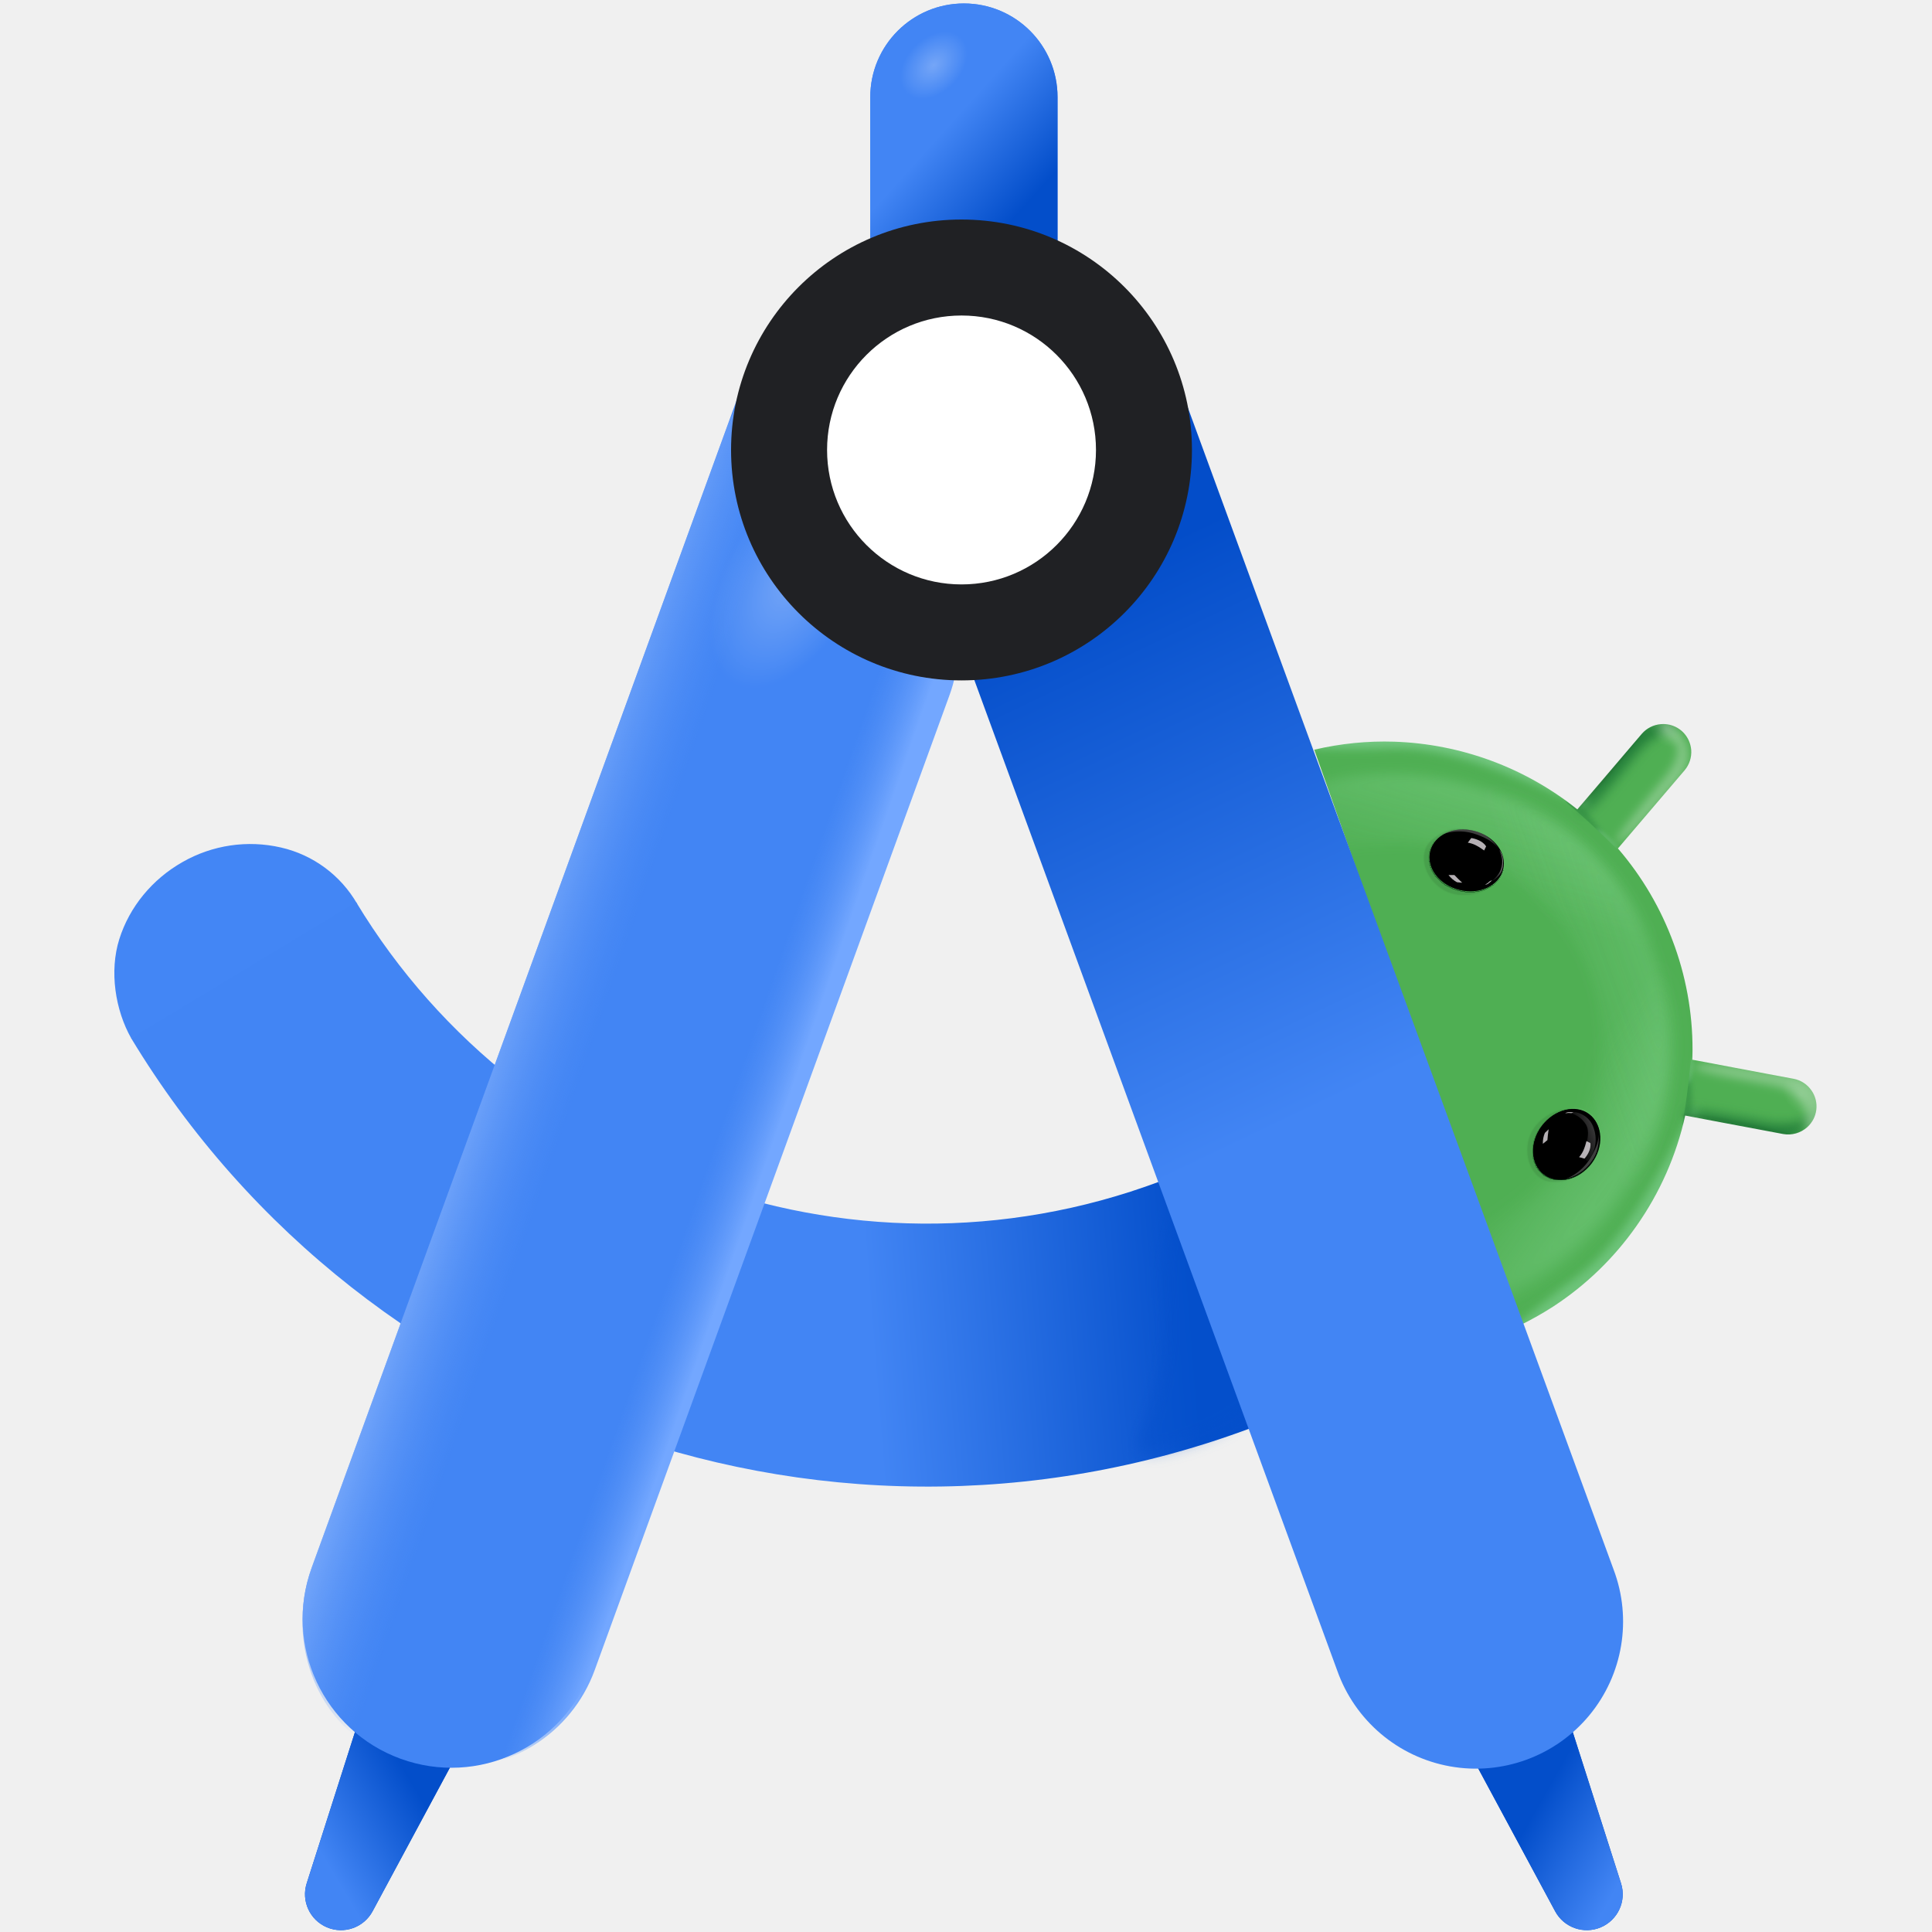
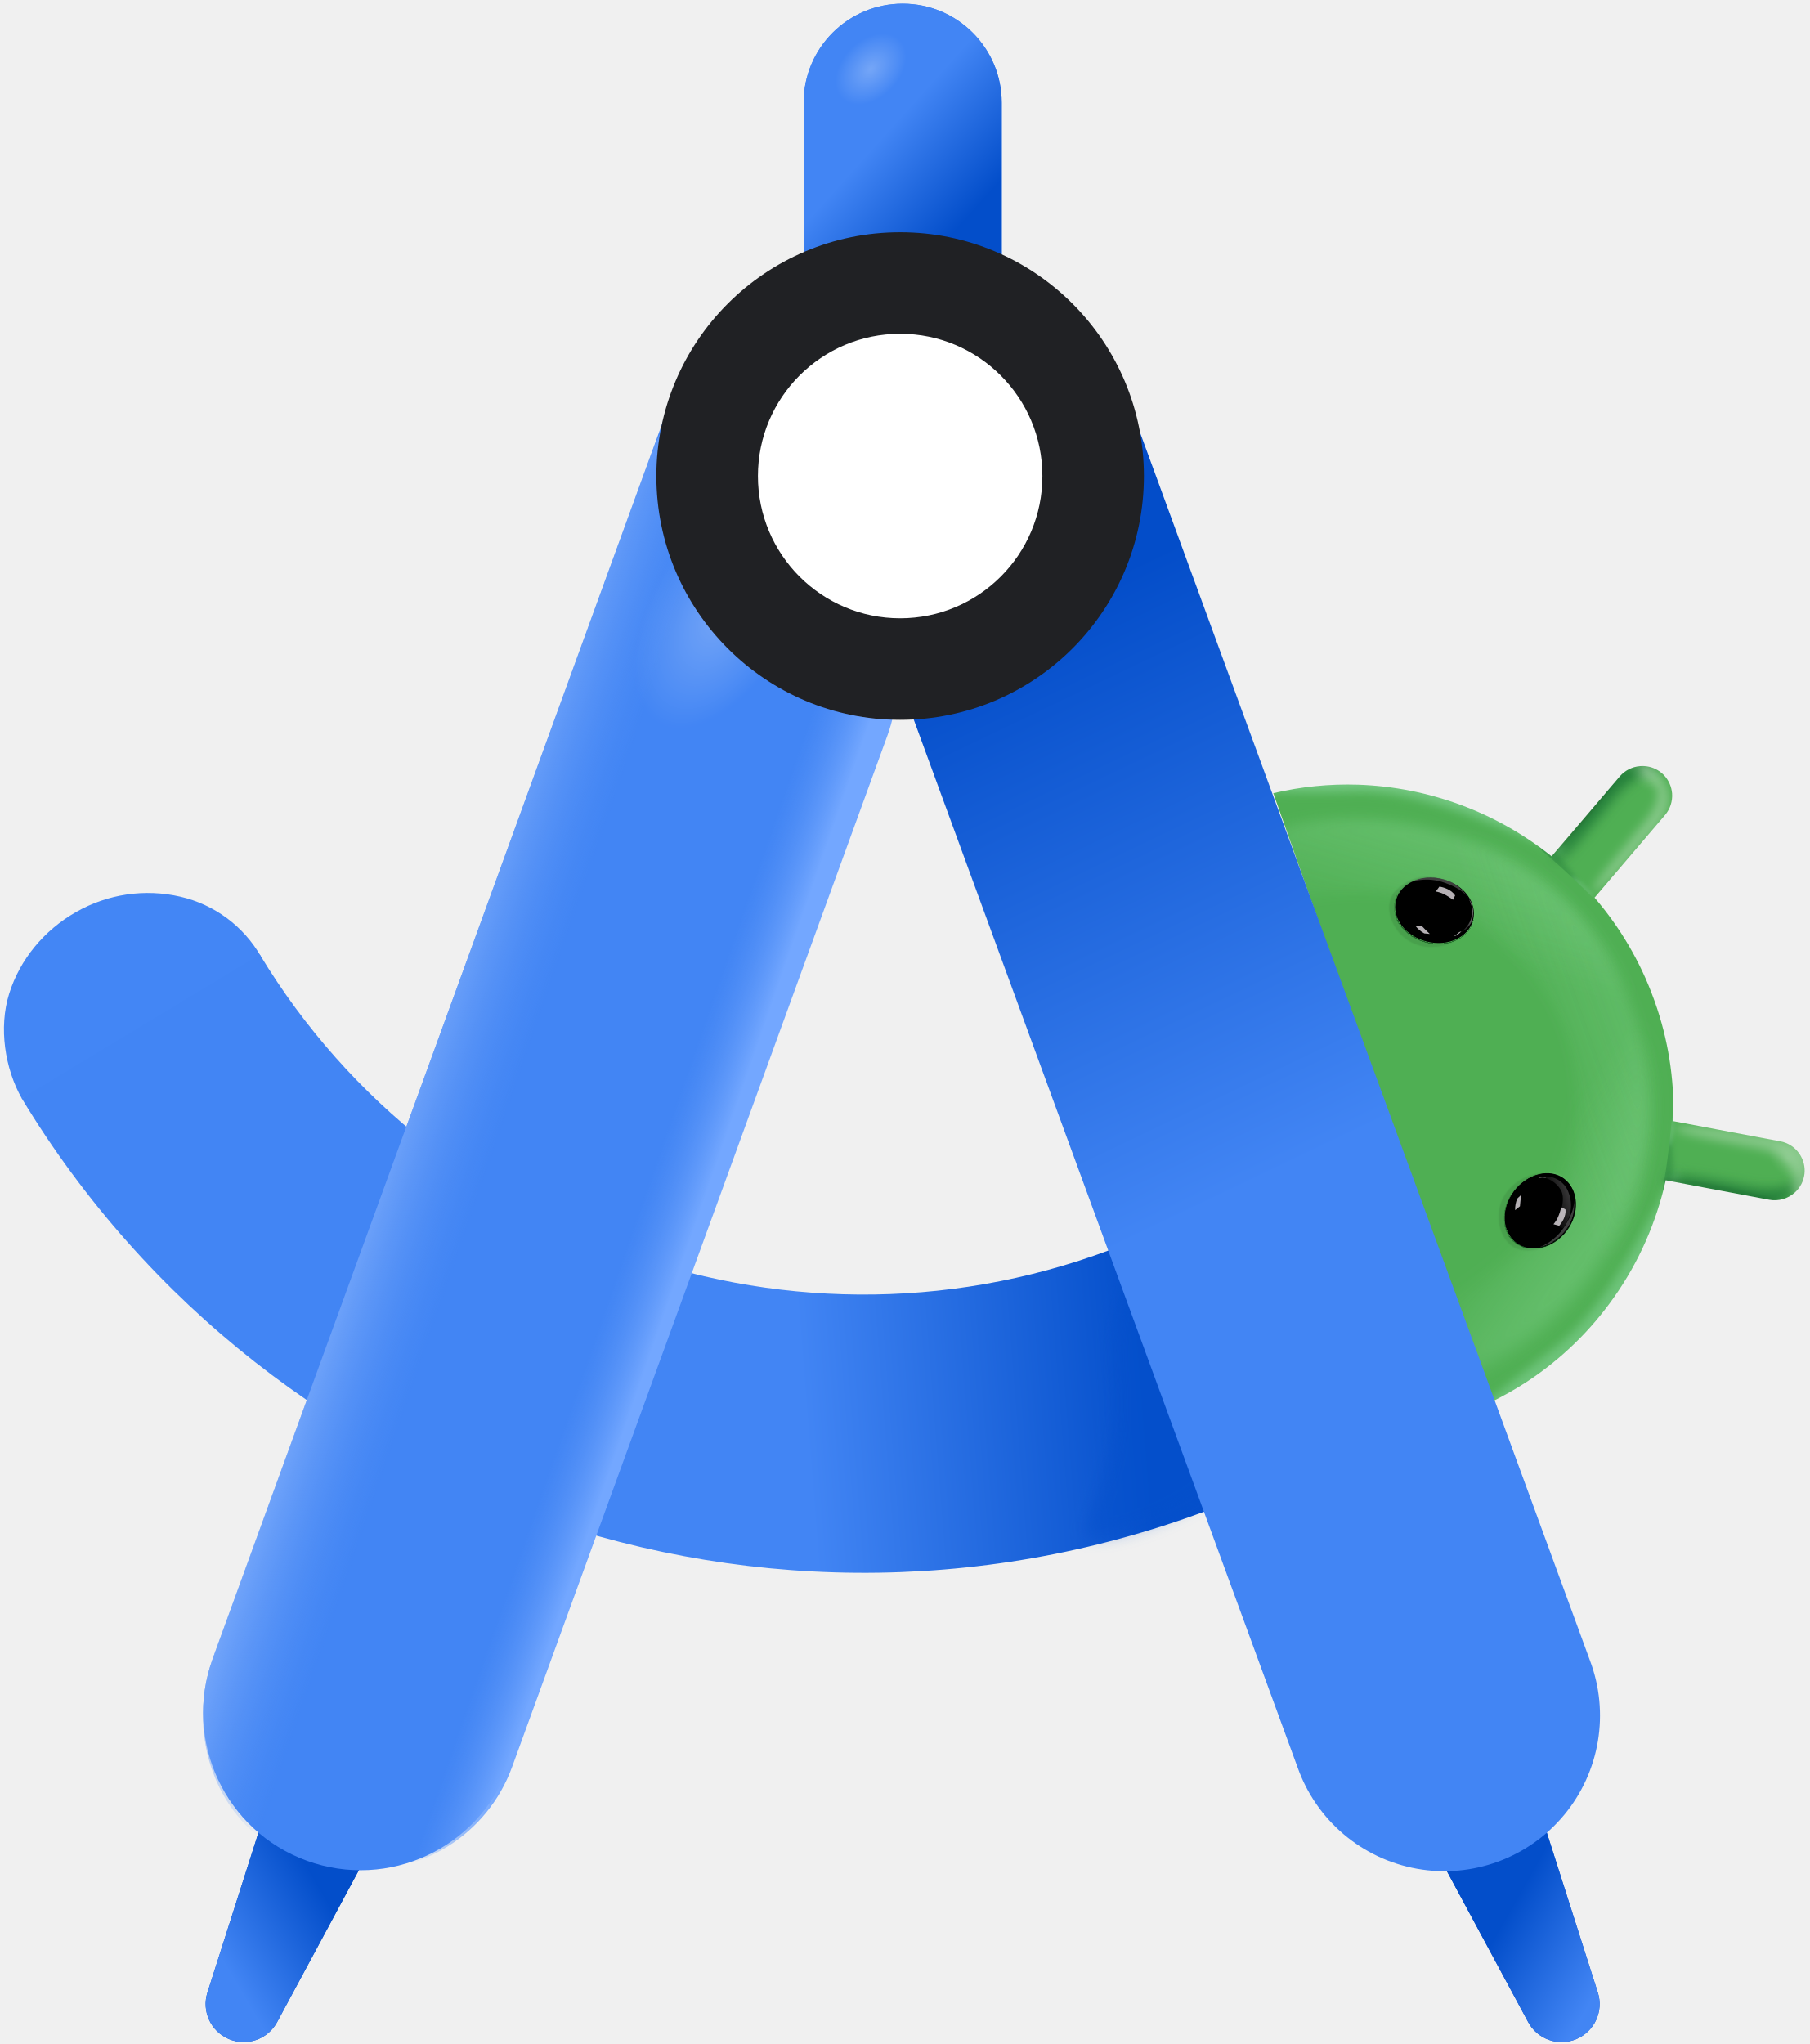
- <svg xmlns="http://www.w3.org/2000/svg" width="60" height="60" viewBox="12.7 9.2 34.8 39.3" fill="none">
+ <svg xmlns="http://www.w3.org/2000/svg" viewBox="12.7 9.2 34.8 39.3" fill="none">
  <g clip-path="url(#a)">
    <path fill="#034ECA" d="M43.424 47.509a.731.731 0 0 1-1.34.569l-1.761-3.27a1.076 1.076 0 1 1 1.972-.837l1.129 3.538Z" />
    <path fill="url(#b)" d="M43.424 47.509a.731.731 0 0 1-1.34.569l-1.761-3.27a1.076 1.076 0 1 1 1.972-.837l1.129 3.538Z" />
    <mask id="c" width="11" height="14" x="37" y="23" maskUnits="userSpaceOnUse" style="mask-type:alpha">
      <path fill="#fff" d="M42.048 35.775a6.204 6.204 0 0 0 1.69-1.636 6.252 6.252 0 0 0 .992-2.246l.013.002.74.14a1829.466 1829.466 0 0 0 1.24.233.58.58 0 0 0 .49-.14.567.567 0 0 0 .087-.745.57.57 0 0 0-.365-.239 359.59 359.59 0 0 0-.519-.097l-.721-.136-.74-.14-.08-.014.002-.062a6.232 6.232 0 0 0-.357-2.235l-.022-.06a6.241 6.241 0 0 0-1.137-1.941c.017-.02.033-.04.05-.058l.488-.572.476-.558.342-.401a.578.578 0 0 0 .135-.416.596.596 0 0 0-.049-.19.569.569 0 0 0-.567-.334.573.573 0 0 0-.39.198l-.342.401-.476.559-.488.571-.005.005a6.298 6.298 0 0 0-3.723-1.377 6.246 6.246 0 0 0-1.628.163l4.144 11.729c.247-.12.489-.254.72-.404Z" />
    </mask>
    <g mask="url(#c)">
      <path fill="#4FAF53" d="m48.373 33.769-4.42-12.526-7.047 2.487 4.42 12.525 7.047-2.486Z" />
      <g filter="url(#d)" opacity=".8">
        <path fill="url(#e)" fill-opacity=".3" d="M44.17 29.065c-.438 1.55-1.767-1.91-4.157-2.584-2.39-.675-5.331 1.58-4.894.03.78-1.138 2.872-2.007 5.262-1.332 2.39.674 3.81 2.694 3.789 3.886Z" />
      </g>
      <g filter="url(#f)" opacity=".7">
        <path fill="url(#g)" fill-opacity=".4" d="M43.869 28.213c-1.314-.933-.177 2.595-1.614 4.62-1.438 2.025-5.143 2.116-3.83 3.049 1.322.395 3.496-.24 4.933-2.265 1.437-2.025 1.275-4.49.51-5.404Z" />
      </g>
      <g filter="url(#h)" opacity=".6">
        <path fill="#8BD8A0" d="M38.761 23.716c-1.668.052-3.016.252-3.01.445.006.194 1.364.308 3.032.255 1.668-.052 3.998 1.338 3.992 1.144-.006-.193-2.346-1.897-4.014-1.844Z" />
      </g>
      <g filter="url(#i)" opacity=".5">
        <path fill="#8BD8A0" d="M42.99 35.697c-1.333 1.006-2.507 1.696-2.624 1.542-.116-.155.869-1.095 2.2-2.102 1.332-1.006 2.274-3.55 2.39-3.396.117.155-.635 2.95-1.967 3.956Z" />
      </g>
      <g filter="url(#j)" opacity=".7">
        <path fill="#0D652D" d="M43.605 24.693c-.61.746-.906 1.083-.972 1.03-.066-.055.124-.48.733-1.225.375-.935 1.49-.48 1.556-.426.066.054-.537-.443-1.317.621Z" />
      </g>
      <g filter="url(#k)" opacity=".1">
        <path fill="#000" d="M42.517 25.66c.057.043.508-.451 1.007-1.105.5-.653.858-1.218.801-1.261-.057-.044-.508.45-1.007 1.104-.5.654-.858 1.218-.801 1.262Z" />
      </g>
      <g filter="url(#l)" opacity=".3">
        <path fill="#fff" d="M44.207 25.143c-.637.78-.924 1.152-.871 1.195.053.043.425-.259 1.062-1.04.916-.858-.034-1.489-.122-1.362-.26.277.845.174-.069 1.207Z" />
      </g>
      <path fill="url(#m)" fill-opacity=".9" d="M43.915 23.421c-.276.198-.312.622-.08.947.234.326.646.43.923.231.276-.198.312-.622.08-.947-.234-.325-.646-.428-.923-.23Z" opacity=".15" />
      <path fill="url(#n)" fill-opacity=".9" d="M46.648 30.881c-.276.198-.312.622-.079.947.233.326.645.43.922.231.276-.197.312-.621.08-.947-.233-.325-.646-.428-.923-.23Z" opacity=".15" />
      <g filter="url(#o)" opacity=".1">
        <path fill="#000" d="M44.664 31.875c.016-.07.68.022 1.481.204.802.182 1.44.387 1.423.456-.016.07-.678-.021-1.48-.203-.802-.183-1.44-.387-1.424-.457Z" />
      </g>
      <mask id="p" width="2" height="3" x="44" y="30" maskUnits="userSpaceOnUse" style="mask-type:alpha">
        <path fill="#000" d="M44.685 31.969c.075-.34.149-1.079.176-1.406l.727-.047-.09 2.084c-.302-.069-.888-.292-.813-.631Z" />
      </mask>
      <g mask="url(#p)">
        <g filter="url(#q)" opacity=".3" style="mix-blend-mode:multiply">
          <path fill="#0D652D" d="M44.85 32.118c.036-.57.006-1.037-.065-1.042-.072-.004-.113.435-.148 1.006-.035.571-.05 1.059.022 1.063.071.004.157-.455.192-1.027Z" />
        </g>
        <g filter="url(#r)" opacity=".3" style="mix-blend-mode:screen">
          <path fill="#81C995" d="M44.888 30.961c.02-.162.01-.297-.022-.3-.032-.005-.054.12-.073.282-.019.163-.029.302.003.306.032.003.073-.125.092-.288Z" />
        </g>
      </g>
      <mask id="s" width="2" height="3" x="42" y="24" maskUnits="userSpaceOnUse" style="mask-type:alpha">
        <path fill="#000" d="M42.368 25.576c.275.21.808.73 1.04.962l.585-.431-1.41-1.537c-.186.247-.491.794-.215 1.006Z" />
      </mask>
      <g mask="url(#s)">
        <g filter="url(#t)" opacity=".3" style="mix-blend-mode:multiply">
          <path fill="#0D652D" d="M42.398 25.355c.395.415.672.79.62.84-.051.05-.366-.26-.76-.675-.394-.415-.72-.778-.667-.827.052-.05.413.247.807.662Z" />
        </g>
        <g filter="url(#u)" opacity=".3" style="mix-blend-mode:screen">
          <path fill="#81C995" d="M43.172 26.216c.119.112.198.222.176.245-.022.023-.118-.058-.237-.17-.12-.112-.217-.212-.195-.236.022-.023.137.05.256.161Z" />
        </g>
      </g>
      <g filter="url(#v)" opacity=".7">
        <path fill="#0D652D" d="M46.147 32.003c-.947-.176-1.391-.242-1.407-.159-.015.084.404.286 1.35.462.89.472 1.448-.595 1.464-.68.016-.083-.125.687-1.407.377Z" />
      </g>
      <g filter="url(#w)" opacity=".3">
        <path fill="#fff" d="M46.311 31.245c-.963-.18-1.41-.277-1.396-.348.013-.07.48-.086 1.444.093 1.576.036 1.76 1.145.94 1.242-.36-.025.341-.798-.988-.987Z" />
      </g>
    </g>
    <path fill="url(#x)" fill-opacity=".7" d="M40.676 26.848c-.078.192-.057.384.05.427.105.043.255-.078.334-.27.078-.193.056-.384-.05-.428-.105-.043-.255.078-.334.27Z" />
    <path fill="url(#y)" fill-opacity=".7" d="M42.527 32.114c-.182-.1-.285-.263-.23-.363.055-.1.248-.1.43 0s.285.263.23.363c-.055.1-.248.1-.43 0Z" />
    <g filter="url(#z)" opacity=".09" style="mix-blend-mode:multiply">
      <path fill="#011B04" d="M40.168 27.407c.5.022.707-.26.747-.404.293-.476-.182-.81-.404-.881-.222-.072-.598-.157-.955.181-.356.338-.013 1.076.612 1.104Z" />
    </g>
    <g filter="url(#A)" opacity=".09" style="mix-blend-mode:multiply">
      <path fill="#011B04" d="M41.781 31.999c.373-.33.71-.24.831-.154.524.188.366.745.239.94-.127.195-.365.496-.853.456-.487-.04-.683-.83-.217-1.242Z" />
    </g>
    <path fill="#000" d="M41.859 33.096c.28.21.714.107.968-.23.254-.338.232-.782-.048-.993-.28-.21-.714-.107-.968.23-.254.338-.233.782.048.993Z" />
    <g filter="url(#B)">
      <path fill="#000" d="M40.132 27.302c.41.104.81-.08.894-.413.084-.332-.18-.685-.59-.788-.41-.104-.81.08-.894.413-.084.332.18.685.59.788Z" />
    </g>
    <g filter="url(#C)">
      <path fill="#000" d="M41.82 32.1c.253-.338.681-.445.955-.239.274.206.29.646.036.983-.254.338-.682.445-.956.24-.274-.206-.29-.647-.036-.984Z" />
    </g>
    <mask id="D" width="3" height="2" x="39" y="26" maskUnits="userSpaceOnUse" style="mask-type:alpha">
      <path fill="#202124" d="M40.132 27.302c.41.104.81-.081.894-.413.084-.332-.18-.685-.59-.789-.41-.103-.81.082-.894.414-.084.332.18.685.59.788Z" />
    </mask>
    <g mask="url(#D)">
      <g filter="url(#E)">
        <path fill="#D8D8D8" fill-opacity=".29" d="M40.481 26.173c-.333-.12-.643-.037-.762.034.231-.142.484-.21.802-.092a.898.898 0 0 1 .425.372c.018.03.032.054.04.072l-.04-.072a1.13 1.13 0 0 0-.034-.05c-.06-.077-.172-.171-.43-.264Z" />
      </g>
      <g filter="url(#F)" opacity=".8">
        <path fill="url(#G)" d="M40.754 27.148c.335-.217.268-.529.193-.658.094.101.103.339.031.466a.513.513 0 0 1-.224.192Z" />
      </g>
    </g>
    <mask id="H" width="2" height="3" x="41" y="31" maskUnits="userSpaceOnUse" style="mask-type:alpha">
      <path fill="#202124" d="M41.82 32.1c.254-.338.682-.445.956-.239.274.206.29.646.036.983-.254.338-.682.445-.956.24-.274-.206-.29-.647-.036-.984Z" />
    </mask>
    <g mask="url(#H)">
      <path fill="url(#I)" d="M42.86 32.124a.466.466 0 0 0-.536-.294.517.517 0 0 1 .389.249c.106.185-.029.529-.11.677l.146.06a.681.681 0 0 0 .11-.692Z" />
      <g filter="url(#J)">
        <path fill="#D8D8D8" fill-opacity=".29" d="M42.798 32.761c-.184.303-.477.433-.615.452.27-.035.508-.14.682-.431a.897.897 0 0 0 .097-.557.652.652 0 0 0-.014-.08c.003.023.01.049.014.08l.006.06c.002.098-.027.242-.17.476Z" />
      </g>
    </g>
    <g filter="url(#K)" opacity=".8">
      <path fill="#E2DCE1" d="M40.68 26.417c-.069-.114-.23-.16-.302-.17l-.07.094a.57.57 0 0 1 .155.049c.066.032.145.087.177.11l.04-.083Z" />
    </g>
    <g filter="url(#L)" opacity=".8">
      <path fill="#E2DCE1" d="M42.801 32.452c.02.13-.072.264-.12.316l-.11-.03a.55.55 0 0 0 .086-.133c.03-.065.055-.156.064-.193l.08.04Z" />
    </g>
    <g fill="#E2DCE1" filter="url(#M)" opacity=".8">
      <path d="M40.193 27.155a2.826 2.826 0 0 1-.158-.156h-.12a.53.53 0 0 0 .172.147l.106.01ZM40.723 27.175a.591.591 0 0 0 .079-.069l-.042.015a.496.496 0 0 1-.102.077c.01 0 .038-.005.065-.023Z" />
    </g>
    <g fill="#E2DCE1" filter="url(#N)" opacity=".8">
      <path d="M41.952 32.171c-.012.07-.022.177-.025.221l-.093.075a.531.531 0 0 1 .041-.222l.077-.074ZM42.352 31.823a.597.597 0 0 1 .105.004l-.041.015a.487.487 0 0 0-.128.004.133.133 0 0 1 .064-.023Z" />
    </g>
    <g filter="url(#O)" opacity=".3">
      <path fill="url(#P)" fill-opacity=".4" d="M43.092 33.947c-1.52.536.542-2.544-.284-4.886-.826-2.342-4.364-3.446-2.845-3.982 1.379-.018 3.294 1.19 4.12 3.532.827 2.341-.005 4.666-.99 5.336Z" />
    </g>
    <g filter="url(#Q)" opacity=".2">
      <path fill="url(#R)" fill-opacity=".4" d="M43.092 33.947c-1.52.536.542-2.544-.284-4.886-.826-2.342-4.364-3.446-2.845-3.982 1.379-.018 3.294 1.19 4.12 3.532.827 2.341-.005 4.666-.99 5.336Z" />
    </g>
    <path fill="#4386F5" d="M17.716 27.587a2.408 2.408 0 0 0-1.549-1.147 2.776 2.776 0 0 0-2.005.296c-.617.35-1.079.913-1.285 1.567-.206.653-.083 1.443.242 2.017l2.378-1.227 2.22-1.506Z" />
    <path fill="url(#S)" fill-rule="evenodd" d="M17.695 27.552c3.44 5.696 10.644 8.134 16.94 5.444l2.102 4.917c-8.782 3.753-18.82.35-23.62-7.596l4.578-2.765Z" clip-rule="evenodd" />
    <path fill="#034ECA" d="M16.689 47.509a.731.731 0 0 0 1.34.569l1.76-3.27a1.076 1.076 0 1 0-1.971-.837l-1.129 3.538Z" />
    <path fill="url(#T)" d="M16.689 47.509a.731.731 0 0 0 1.34.569l1.76-3.27a1.076 1.076 0 1 0-1.971-.837l-1.129 3.538Z" />
    <path fill="#4285F4" d="M25.674 16.685a3.027 3.027 0 1 1 5.689 2.071l-8.884 24.41a3.027 3.027 0 1 1-5.69-2.07l8.884-24.41Z" />
    <path fill="url(#U)" d="M19.407 45.143a3.018 3.018 0 0 0 3.14-1.97l7.216-19.828a3.018 3.018 0 0 0-.785-3.247l-9.572 25.045Z" />
    <path fill="#4285F4" d="M31.962 11.175a1.904 1.904 0 0 0-3.809 0v3.613a1.904 1.904 0 0 0 3.809 0v-3.613Z" />
    <path fill="url(#V)" d="M31.962 11.175a1.904 1.904 0 0 0-3.809 0v3.613a1.904 1.904 0 0 0 3.809 0v-3.613Z" />
    <g filter="url(#W)" opacity=".5">
      <path fill="#044FCB" d="M33.83 38.743c-.744.064.456-.857.273-2.999-.124-1.444.38-2.667 1.124-2.73.744-.064 1.448 1.055 1.572 2.5.617 2.313-2.224 3.166-2.968 3.23Z" />
    </g>
    <path fill="url(#X)" d="M28.691 18.728a2.993 2.993 0 0 1 5.62-2.06l8.961 24.456a2.993 2.993 0 1 1-5.62 2.06l-8.96-24.456Z" />
    <path fill="url(#Y)" d="M27.665 15.716a3.517 3.517 0 0 0-2.441 2.208l-8.422 23.129c-.514 1.41 0 2.934 1.097 3.618l9.766-28.955Z" />
    <path fill="url(#Z)" fill-opacity=".9" d="M28.5 11.473c.426.427 1.195.35 1.718-.173.522-.522.6-1.292.173-1.719-.427-.426-1.196-.349-1.719.173-.522.523-.6 1.292-.173 1.719Z" opacity=".3" />
    <path fill="url(#aa)" fill-opacity=".9" d="M24.507 24.556c1.276.737 3.243-.28 4.393-2.272 1.15-1.992 1.048-4.204-.228-4.94-1.277-.738-3.243.28-4.393 2.272-1.15 1.992-1.048 4.204.228 4.94Z" opacity=".3" />
    <path fill="#fff" d="M30.009 22.064a3.71 3.71 0 1 0 0-7.422 3.71 3.71 0 0 0 0 7.422Z" />
    <path fill="#202124" fill-rule="evenodd" d="M30.009 15.618a2.734 2.734 0 1 0 0 5.47 2.734 2.734 0 0 0 0-5.47Zm-4.688 2.735a4.687 4.687 0 1 1 9.375 0 4.687 4.687 0 0 1-9.375 0Z" clip-rule="evenodd" />
  </g>
  <defs>
    <filter id="d" width="9.563" height="4.987" x="34.841" y="24.708" color-interpolation-filters="sRGB" filterUnits="userSpaceOnUse">
      <feFlood flood-opacity="0" result="BackgroundImageFix" />
      <feBlend in="SourceGraphic" in2="BackgroundImageFix" result="shape" />
      <feGaussianBlur result="effect1_foregroundBlur_1970_8019" stdDeviation=".117" />
    </filter>
    <filter id="f" width="6.998" height="8.636" x="37.797" y="27.708" color-interpolation-filters="sRGB" filterUnits="userSpaceOnUse">
      <feFlood flood-opacity="0" result="BackgroundImageFix" />
      <feBlend in="SourceGraphic" in2="BackgroundImageFix" result="shape" />
      <feGaussianBlur result="effect1_foregroundBlur_1970_8019" stdDeviation=".176" />
    </filter>
    <filter id="h" width="7.375" height="2.215" x="35.575" y="23.539" color-interpolation-filters="sRGB" filterUnits="userSpaceOnUse">
      <feFlood flood-opacity="0" result="BackgroundImageFix" />
      <feBlend in="SourceGraphic" in2="BackgroundImageFix" result="shape" />
      <feGaussianBlur result="effect1_foregroundBlur_1970_8019" stdDeviation=".088" />
    </filter>
    <filter id="i" width="4.963" height="5.877" x="40.181" y="31.559" color-interpolation-filters="sRGB" filterUnits="userSpaceOnUse">
      <feFlood flood-opacity="0" result="BackgroundImageFix" />
      <feBlend in="SourceGraphic" in2="BackgroundImageFix" result="shape" />
      <feGaussianBlur result="effect1_foregroundBlur_1970_8019" stdDeviation=".088" />
    </filter>
    <filter id="j" width="2.775" height="2.282" x="42.386" y="23.68" color-interpolation-filters="sRGB" filterUnits="userSpaceOnUse">
      <feFlood flood-opacity="0" result="BackgroundImageFix" />
      <feBlend in="SourceGraphic" in2="BackgroundImageFix" result="shape" />
      <feGaussianBlur result="effect1_foregroundBlur_1970_8019" stdDeviation=".117" />
    </filter>
    <filter id="k" width="1.937" height="2.488" x="42.453" y="23.233" color-interpolation-filters="sRGB" filterUnits="userSpaceOnUse">
      <feFlood flood-opacity="0" result="BackgroundImageFix" />
      <feBlend in="SourceGraphic" in2="BackgroundImageFix" result="shape" />
      <feGaussianBlur result="effect1_foregroundBlur_1970_8019" stdDeviation=".029" />
    </filter>
    <filter id="l" width="1.815" height="2.774" x="43.154" y="23.744" color-interpolation-filters="sRGB" filterUnits="userSpaceOnUse">
      <feFlood flood-opacity="0" result="BackgroundImageFix" />
      <feBlend in="SourceGraphic" in2="BackgroundImageFix" result="shape" />
      <feGaussianBlur result="effect1_foregroundBlur_1970_8019" stdDeviation=".088" />
    </filter>
    <filter id="o" width="3.021" height=".824" x="44.606" y="31.793" color-interpolation-filters="sRGB" filterUnits="userSpaceOnUse">
      <feFlood flood-opacity="0" result="BackgroundImageFix" />
      <feBlend in="SourceGraphic" in2="BackgroundImageFix" result="shape" />
      <feGaussianBlur result="effect1_foregroundBlur_1970_8019" stdDeviation=".029" />
    </filter>
    <filter id="q" width=".492" height="2.303" x="44.491" y="30.959" color-interpolation-filters="sRGB" filterUnits="userSpaceOnUse">
      <feFlood flood-opacity="0" result="BackgroundImageFix" />
      <feBlend in="SourceGraphic" in2="BackgroundImageFix" result="shape" />
      <feGaussianBlur result="effect1_foregroundBlur_1970_8019" stdDeviation=".059" />
    </filter>
    <filter id="r" width=".263" height=".729" x="44.705" y="30.59" color-interpolation-filters="sRGB" filterUnits="userSpaceOnUse">
      <feFlood flood-opacity="0" result="BackgroundImageFix" />
      <feBlend in="SourceGraphic" in2="BackgroundImageFix" result="shape" />
      <feGaussianBlur result="effect1_foregroundBlur_1970_8019" stdDeviation=".035" />
    </filter>
    <filter id="t" width="1.673" height="1.747" x="41.468" y="24.57" color-interpolation-filters="sRGB" filterUnits="userSpaceOnUse">
      <feFlood flood-opacity="0" result="BackgroundImageFix" />
      <feBlend in="SourceGraphic" in2="BackgroundImageFix" result="shape" />
      <feGaussianBlur result="effect1_foregroundBlur_1970_8019" stdDeviation=".059" />
    </filter>
    <filter id="u" width=".579" height=".555" x="42.843" y="25.981" color-interpolation-filters="sRGB" filterUnits="userSpaceOnUse">
      <feFlood flood-opacity="0" result="BackgroundImageFix" />
      <feBlend in="SourceGraphic" in2="BackgroundImageFix" result="shape" />
      <feGaussianBlur result="effect1_foregroundBlur_1970_8019" stdDeviation=".035" />
    </filter>
    <filter id="v" width="3.283" height="1.274" x="44.506" y="31.386" color-interpolation-filters="sRGB" filterUnits="userSpaceOnUse">
      <feFlood flood-opacity="0" result="BackgroundImageFix" />
      <feBlend in="SourceGraphic" in2="BackgroundImageFix" result="shape" />
      <feGaussianBlur result="effect1_foregroundBlur_1970_8019" stdDeviation=".117" />
    </filter>
    <filter id="w" width="3.215" height="1.735" x="44.739" y="30.672" color-interpolation-filters="sRGB" filterUnits="userSpaceOnUse">
      <feFlood flood-opacity="0" result="BackgroundImageFix" />
      <feBlend in="SourceGraphic" in2="BackgroundImageFix" result="shape" />
      <feGaussianBlur result="effect1_foregroundBlur_1970_8019" stdDeviation=".088" />
    </filter>
    <filter id="z" width="1.666" height="1.421" x="39.377" y="26.021" color-interpolation-filters="sRGB" filterUnits="userSpaceOnUse">
      <feFlood flood-opacity="0" result="BackgroundImageFix" />
      <feBlend in="SourceGraphic" in2="BackgroundImageFix" result="shape" />
      <feGaussianBlur result="effect1_foregroundBlur_1970_8019" stdDeviation=".018" />
    </filter>
    <filter id="A" width="1.531" height="1.551" x="41.48" y="31.73" color-interpolation-filters="sRGB" filterUnits="userSpaceOnUse">
      <feFlood flood-opacity="0" result="BackgroundImageFix" />
      <feBlend in="SourceGraphic" in2="BackgroundImageFix" result="shape" />
      <feGaussianBlur result="effect1_foregroundBlur_1970_8019" stdDeviation=".018" />
    </filter>
    <filter id="B" width="1.539" height="1.283" x="39.508" y="26.072" color-interpolation-filters="sRGB" filterUnits="userSpaceOnUse">
      <feFlood flood-opacity="0" result="BackgroundImageFix" />
      <feColorMatrix in="SourceAlpha" result="hardAlpha" values="0 0 0 0 0 0 0 0 0 0 0 0 0 0 0 0 0 0 127 0" />
      <feOffset dx="-.006" dy=".012" />
      <feGaussianBlur stdDeviation=".006" />
      <feComposite in2="hardAlpha" operator="out" />
      <feColorMatrix values="0 0 0 0 0.016 0 0 0 0 0.231 0 0 0 0 0.067 0 0 0 0.7 0" />
      <feBlend in2="BackgroundImageFix" result="effect1_dropShadow_1970_8019" />
      <feBlend in="SourceGraphic" in2="effect1_dropShadow_1970_8019" result="shape" />
    </filter>
    <filter id="C" width="1.376" height="1.455" x="41.621" y="31.756" color-interpolation-filters="sRGB" filterUnits="userSpaceOnUse">
      <feFlood flood-opacity="0" result="BackgroundImageFix" />
      <feColorMatrix in="SourceAlpha" result="hardAlpha" values="0 0 0 0 0 0 0 0 0 0 0 0 0 0 0 0 0 0 127 0" />
      <feOffset dx="-.006" dy=".012" />
      <feGaussianBlur stdDeviation=".006" />
      <feComposite in2="hardAlpha" operator="out" />
      <feColorMatrix values="0 0 0 0 0.016 0 0 0 0 0.231 0 0 0 0 0.067 0 0 0 0.7 0" />
      <feBlend in2="BackgroundImageFix" result="effect1_dropShadow_1970_8019" />
      <feBlend in="SourceGraphic" in2="effect1_dropShadow_1970_8019" result="shape" />
    </filter>
    <filter id="E" width="1.291" height=".527" x="39.707" y="26.044" color-interpolation-filters="sRGB" filterUnits="userSpaceOnUse">
      <feFlood flood-opacity="0" result="BackgroundImageFix" />
      <feBlend in="SourceGraphic" in2="BackgroundImageFix" result="shape" />
      <feGaussianBlur result="effect1_foregroundBlur_1970_8019" stdDeviation=".006" />
    </filter>
    <filter id="F" width=".277" height=".663" x="40.751" y="26.487" color-interpolation-filters="sRGB" filterUnits="userSpaceOnUse">
      <feFlood flood-opacity="0" result="BackgroundImageFix" />
      <feBlend in="SourceGraphic" in2="BackgroundImageFix" result="shape" />
      <feGaussianBlur result="effect1_foregroundBlur_1970_8019" stdDeviation=".001" />
    </filter>
    <filter id="J" width=".81" height="1.092" x="42.171" y="32.133" color-interpolation-filters="sRGB" filterUnits="userSpaceOnUse">
      <feFlood flood-opacity="0" result="BackgroundImageFix" />
      <feBlend in="SourceGraphic" in2="BackgroundImageFix" result="shape" />
      <feGaussianBlur result="effect1_foregroundBlur_1970_8019" stdDeviation=".006" />
    </filter>
    <filter id="K" width=".395" height=".276" x="40.296" y="26.236" color-interpolation-filters="sRGB" filterUnits="userSpaceOnUse">
      <feFlood flood-opacity="0" result="BackgroundImageFix" />
      <feBlend in="SourceGraphic" in2="BackgroundImageFix" result="shape" />
      <feGaussianBlur result="effect1_foregroundBlur_1970_8019" stdDeviation=".006" />
    </filter>
    <filter id="L" width=".256" height=".379" x="42.559" y="32.4" color-interpolation-filters="sRGB" filterUnits="userSpaceOnUse">
      <feFlood flood-opacity="0" result="BackgroundImageFix" />
      <feBlend in="SourceGraphic" in2="BackgroundImageFix" result="shape" />
      <feGaussianBlur result="effect1_foregroundBlur_1970_8019" stdDeviation=".006" />
    </filter>
    <filter id="M" width=".898" height=".211" x="39.91" y="26.993" color-interpolation-filters="sRGB" filterUnits="userSpaceOnUse">
      <feFlood flood-opacity="0" result="BackgroundImageFix" />
      <feBlend in="SourceGraphic" in2="BackgroundImageFix" result="shape" />
      <feGaussianBlur result="effect1_foregroundBlur_1970_8019" stdDeviation=".003" />
    </filter>
    <filter id="N" width=".635" height=".656" x="41.828" y="31.816" color-interpolation-filters="sRGB" filterUnits="userSpaceOnUse">
      <feFlood flood-opacity="0" result="BackgroundImageFix" />
      <feBlend in="SourceGraphic" in2="BackgroundImageFix" result="shape" />
      <feGaussianBlur result="effect1_foregroundBlur_1970_8019" stdDeviation=".003" />
    </filter>
    <filter id="O" width="5.301" height="9.398" x="39.354" y="24.844" color-interpolation-filters="sRGB" filterUnits="userSpaceOnUse">
      <feFlood flood-opacity="0" result="BackgroundImageFix" />
      <feBlend in="SourceGraphic" in2="BackgroundImageFix" result="shape" />
      <feGaussianBlur result="effect1_foregroundBlur_1970_8019" stdDeviation=".117" />
    </filter>
    <filter id="Q" width="5.301" height="9.398" x="39.354" y="24.844" color-interpolation-filters="sRGB" filterUnits="userSpaceOnUse">
      <feFlood flood-opacity="0" result="BackgroundImageFix" />
      <feBlend in="SourceGraphic" in2="BackgroundImageFix" result="shape" />
      <feGaussianBlur result="effect1_foregroundBlur_1970_8019" stdDeviation=".117" />
    </filter>
    <filter id="W" width="3.887" height="6.322" x="33.292" y="32.718" color-interpolation-filters="sRGB" filterUnits="userSpaceOnUse">
      <feFlood flood-opacity="0" result="BackgroundImageFix" />
      <feBlend in="SourceGraphic" in2="BackgroundImageFix" result="shape" />
      <feGaussianBlur result="effect1_foregroundBlur_1970_8019" stdDeviation=".146" />
    </filter>
    <linearGradient id="b" x1="42.948" x2="41.02" y1="48.281" y2="47.187" gradientUnits="userSpaceOnUse">
      <stop stop-color="#4285F4" />
      <stop offset="1" stop-color="#034ECA" />
    </linearGradient>
    <linearGradient id="e" x1="40.404" x2="39.793" y1="25.095" y2="27.261" gradientUnits="userSpaceOnUse">
      <stop stop-color="#A8F0B9" />
      <stop offset="1" stop-color="#ADEEBC" stop-opacity="0" />
    </linearGradient>
    <linearGradient id="g" x1="43.428" x2="41.593" y1="33.666" y2="32.364" gradientUnits="userSpaceOnUse">
      <stop stop-color="#A8F0B9" />
      <stop offset="1" stop-color="#ADEEBC" stop-opacity="0" />
    </linearGradient>
    <linearGradient id="G" x1="41.106" x2="40.595" y1="26.476" y2="26.682" gradientUnits="userSpaceOnUse">
      <stop stop-color="#E2DDE2" />
      <stop offset="1" stop-color="#E2DDE2" stop-opacity="0" />
    </linearGradient>
    <linearGradient id="I" x1="42.888" x2="42.46" y1="32.199" y2="32.35" gradientUnits="userSpaceOnUse">
      <stop stop-color="#373637" />
      <stop offset="1" stop-color="#373637" stop-opacity="0" />
    </linearGradient>
    <linearGradient id="P" x1="44.165" x2="42.043" y1="28.582" y2="29.331" gradientUnits="userSpaceOnUse">
      <stop stop-color="#A8F0B9" />
      <stop offset="1" stop-color="#ADEEBC" stop-opacity="0" />
    </linearGradient>
    <linearGradient id="R" x1="44.165" x2="42.043" y1="28.582" y2="29.331" gradientUnits="userSpaceOnUse">
      <stop stop-color="#A8F0B9" />
      <stop offset="1" stop-color="#ADEEBC" stop-opacity="0" />
    </linearGradient>
    <linearGradient id="S" x1="28.105" x2="37.382" y1="35.54" y2="34.808" gradientUnits="userSpaceOnUse">
      <stop stop-color="#4285F4" />
      <stop offset=".703" stop-color="#044FCB" />
    </linearGradient>
    <linearGradient id="T" x1="17.509" x2="19.509" y1="47.792" y2="46.612" gradientUnits="userSpaceOnUse">
      <stop stop-color="#4285F4" />
      <stop offset="1" stop-color="#034ECA" />
    </linearGradient>
    <linearGradient id="U" x1="26.686" x2="25.62" y1="31" y2="30.63" gradientUnits="userSpaceOnUse">
      <stop stop-color="#73A7FF" />
      <stop offset="1" stop-color="#5893F6" stop-opacity="0" />
    </linearGradient>
    <linearGradient id="V" x1="30.058" x2="31.734" y1="11.401" y2="12.909" gradientUnits="userSpaceOnUse">
      <stop stop-color="#4285F4" />
      <stop offset="1" stop-color="#034ECA" />
    </linearGradient>
    <linearGradient id="X" x1="31.933" x2="37.002" y1="21.266" y2="31.86" gradientUnits="userSpaceOnUse">
      <stop stop-color="#034DC9" />
      <stop offset="1" stop-color="#4285F4" />
    </linearGradient>
    <linearGradient id="Y" x1="19.667" x2="22.337" y1="29.995" y2="30.912" gradientUnits="userSpaceOnUse">
      <stop stop-color="#9BC0FF" />
      <stop offset="1" stop-color="#5893F6" stop-opacity="0" />
    </linearGradient>
    <radialGradient id="m" cx="0" cy="0" r="1" gradientTransform="matrix(-.26822 -.36786 .26657 -.19436 44.337 24.01)" gradientUnits="userSpaceOnUse">
      <stop stop-color="#fff" />
      <stop offset=".948" stop-color="#fff" stop-opacity="0" />
    </radialGradient>
    <radialGradient id="n" cx="0" cy="0" r="1" gradientTransform="rotate(-126.097 31.536 3.769) scale(.45526 .3299)" gradientUnits="userSpaceOnUse">
      <stop stop-color="#fff" />
      <stop offset=".948" stop-color="#fff" stop-opacity="0" />
    </radialGradient>
    <radialGradient id="x" cx="0" cy="0" r="1" gradientTransform="rotate(-156.205 23.27 9.157) scale(.17761 .3235)" gradientUnits="userSpaceOnUse">
      <stop stop-color="#93E19F" />
      <stop offset="1" stop-color="#93E19F" stop-opacity="0" />
    </radialGradient>
    <radialGradient id="y" cx="0" cy="0" r="1" gradientTransform="matrix(-.0815 .15773 -.28727 -.14844 42.627 31.933)" gradientUnits="userSpaceOnUse">
      <stop stop-color="#93E19F" />
      <stop offset="1" stop-color="#93E19F" stop-opacity="0" />
    </radialGradient>
    <radialGradient id="Z" cx="0" cy="0" r="1" gradientTransform="matrix(-.58937 .5997 -.4178 -.4106 29.445 10.527)" gradientUnits="userSpaceOnUse">
      <stop stop-color="#fff" />
      <stop offset=".948" stop-color="#fff" stop-opacity="0" />
    </radialGradient>
    <radialGradient id="aa" cx="0" cy="0" r="1" gradientTransform="rotate(119.61 7.2 18.211) scale(2.61787 1.43021)" gradientUnits="userSpaceOnUse">
      <stop stop-color="#fff" />
      <stop offset=".948" stop-color="#fff" stop-opacity="0" />
    </radialGradient>
    <clipPath id="a">
      <rect width="60" height="60" fill="#fff" rx="2.344" />
    </clipPath>
  </defs>
</svg>
